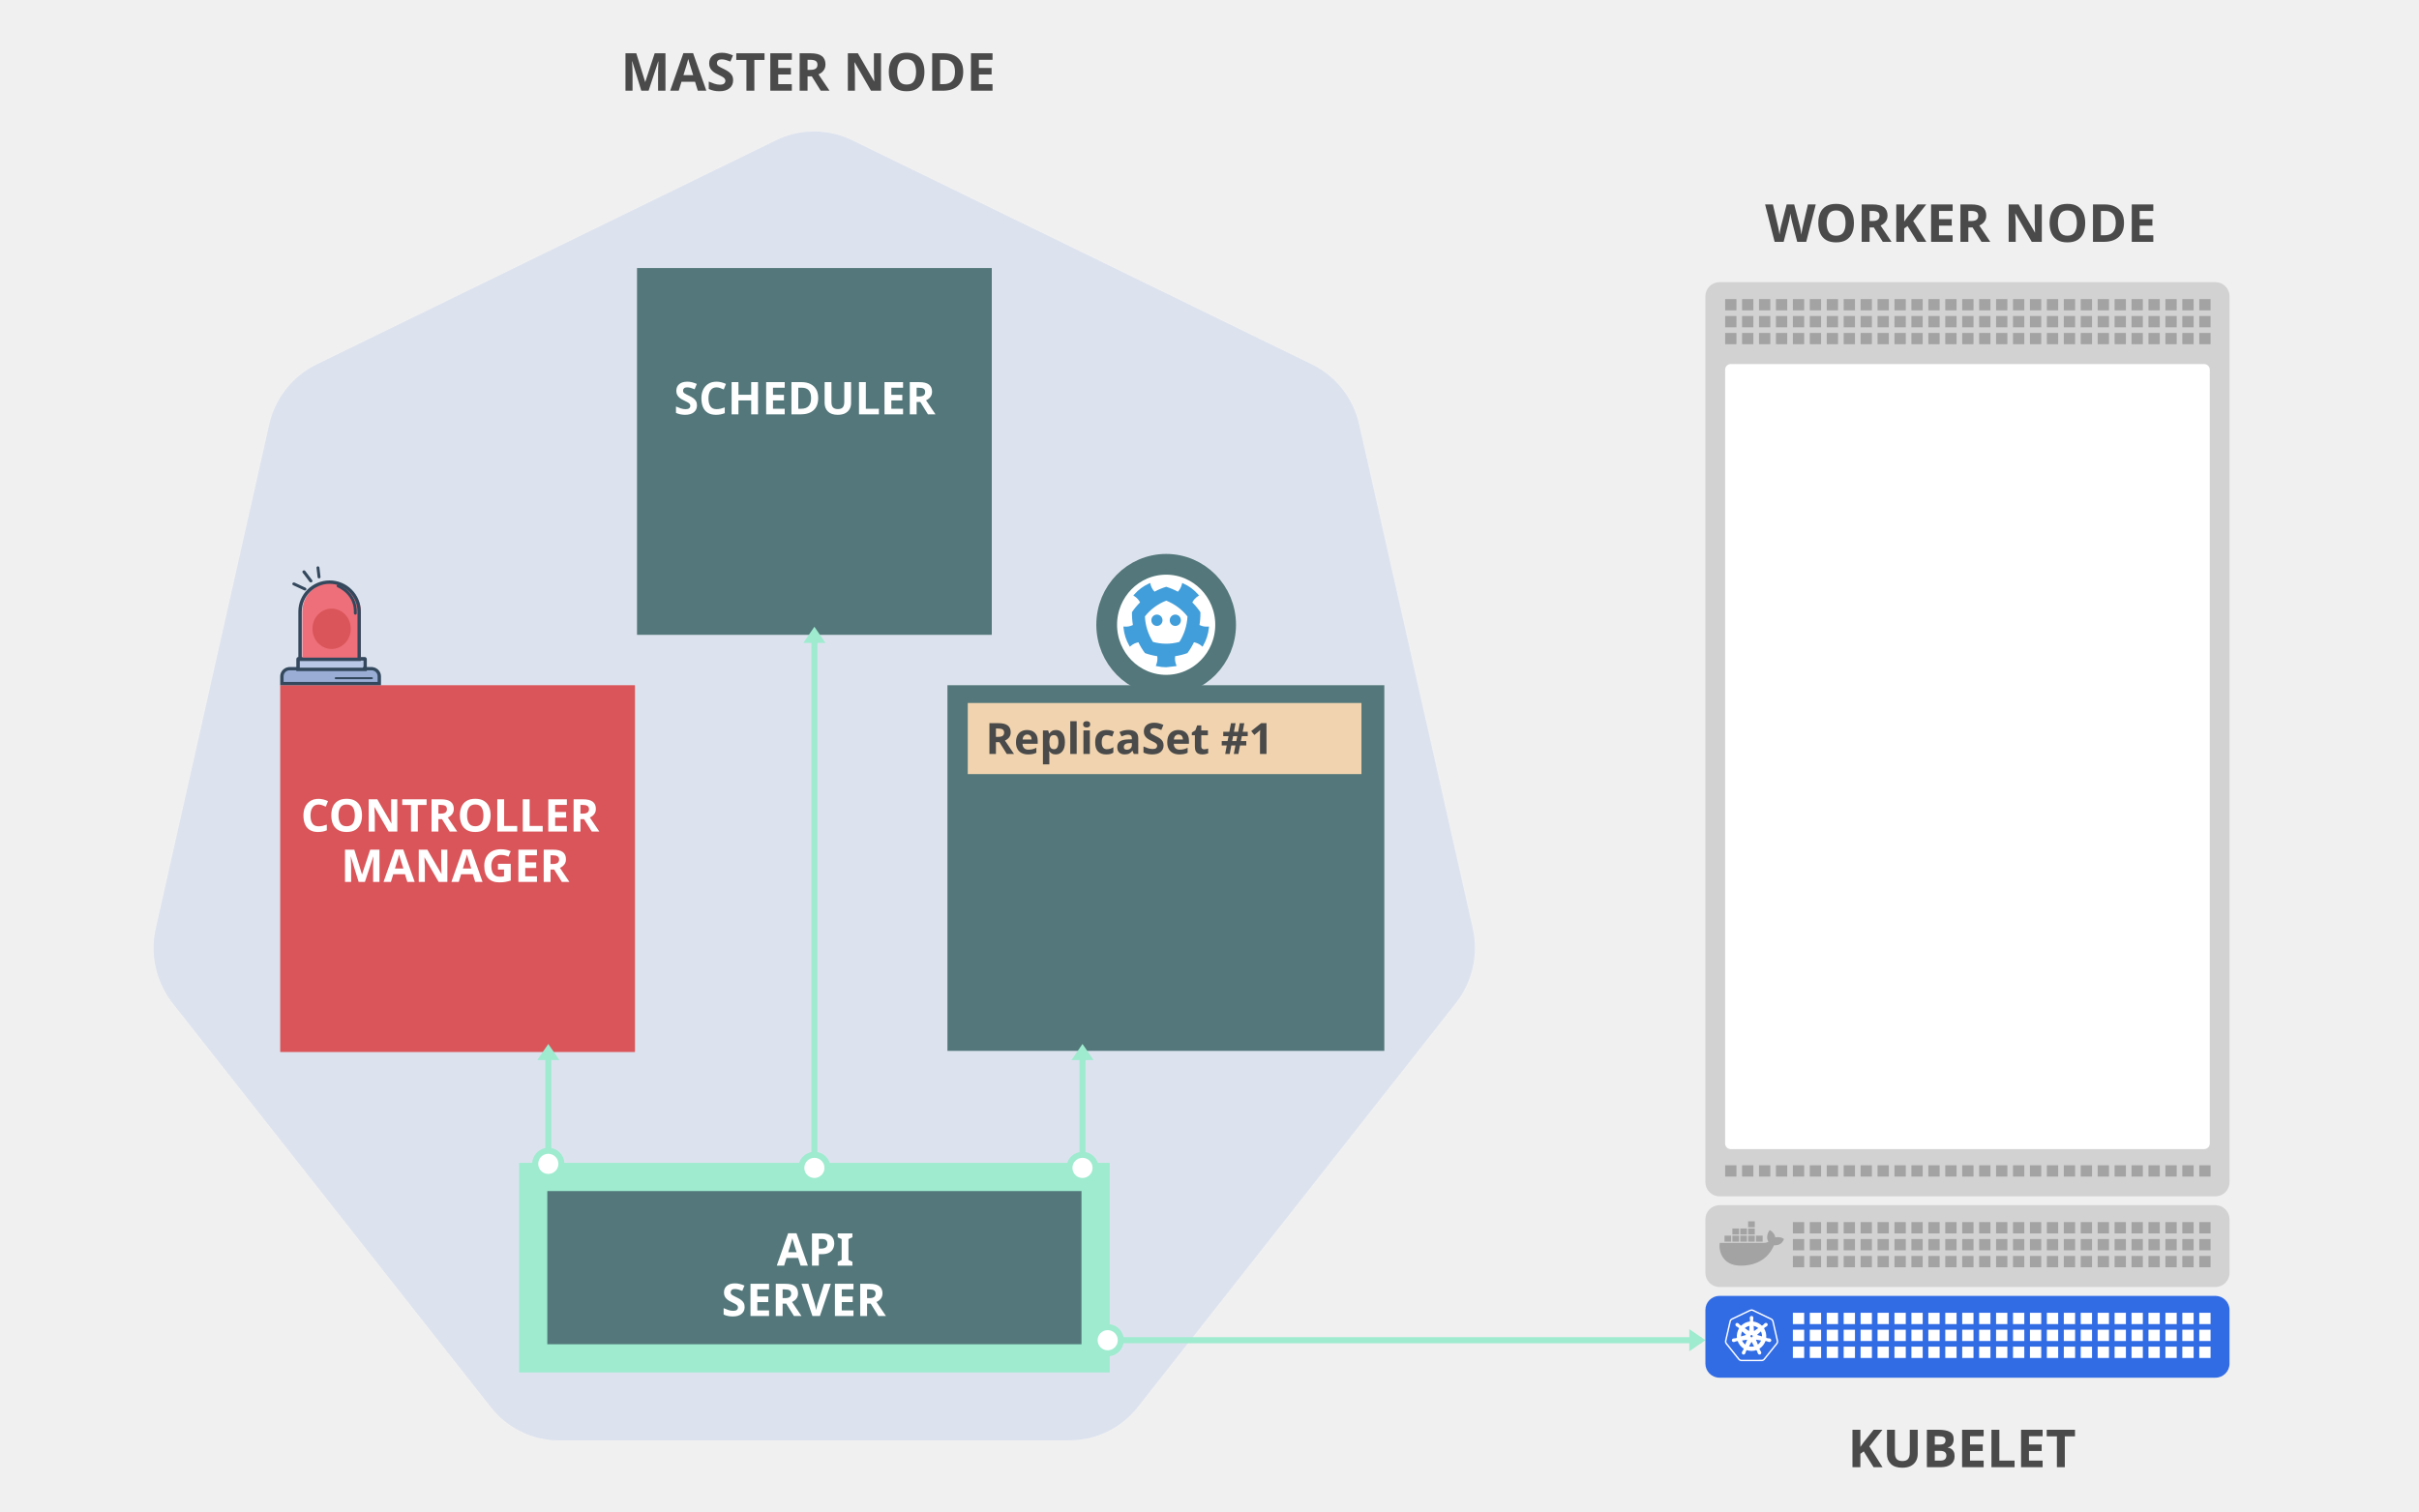
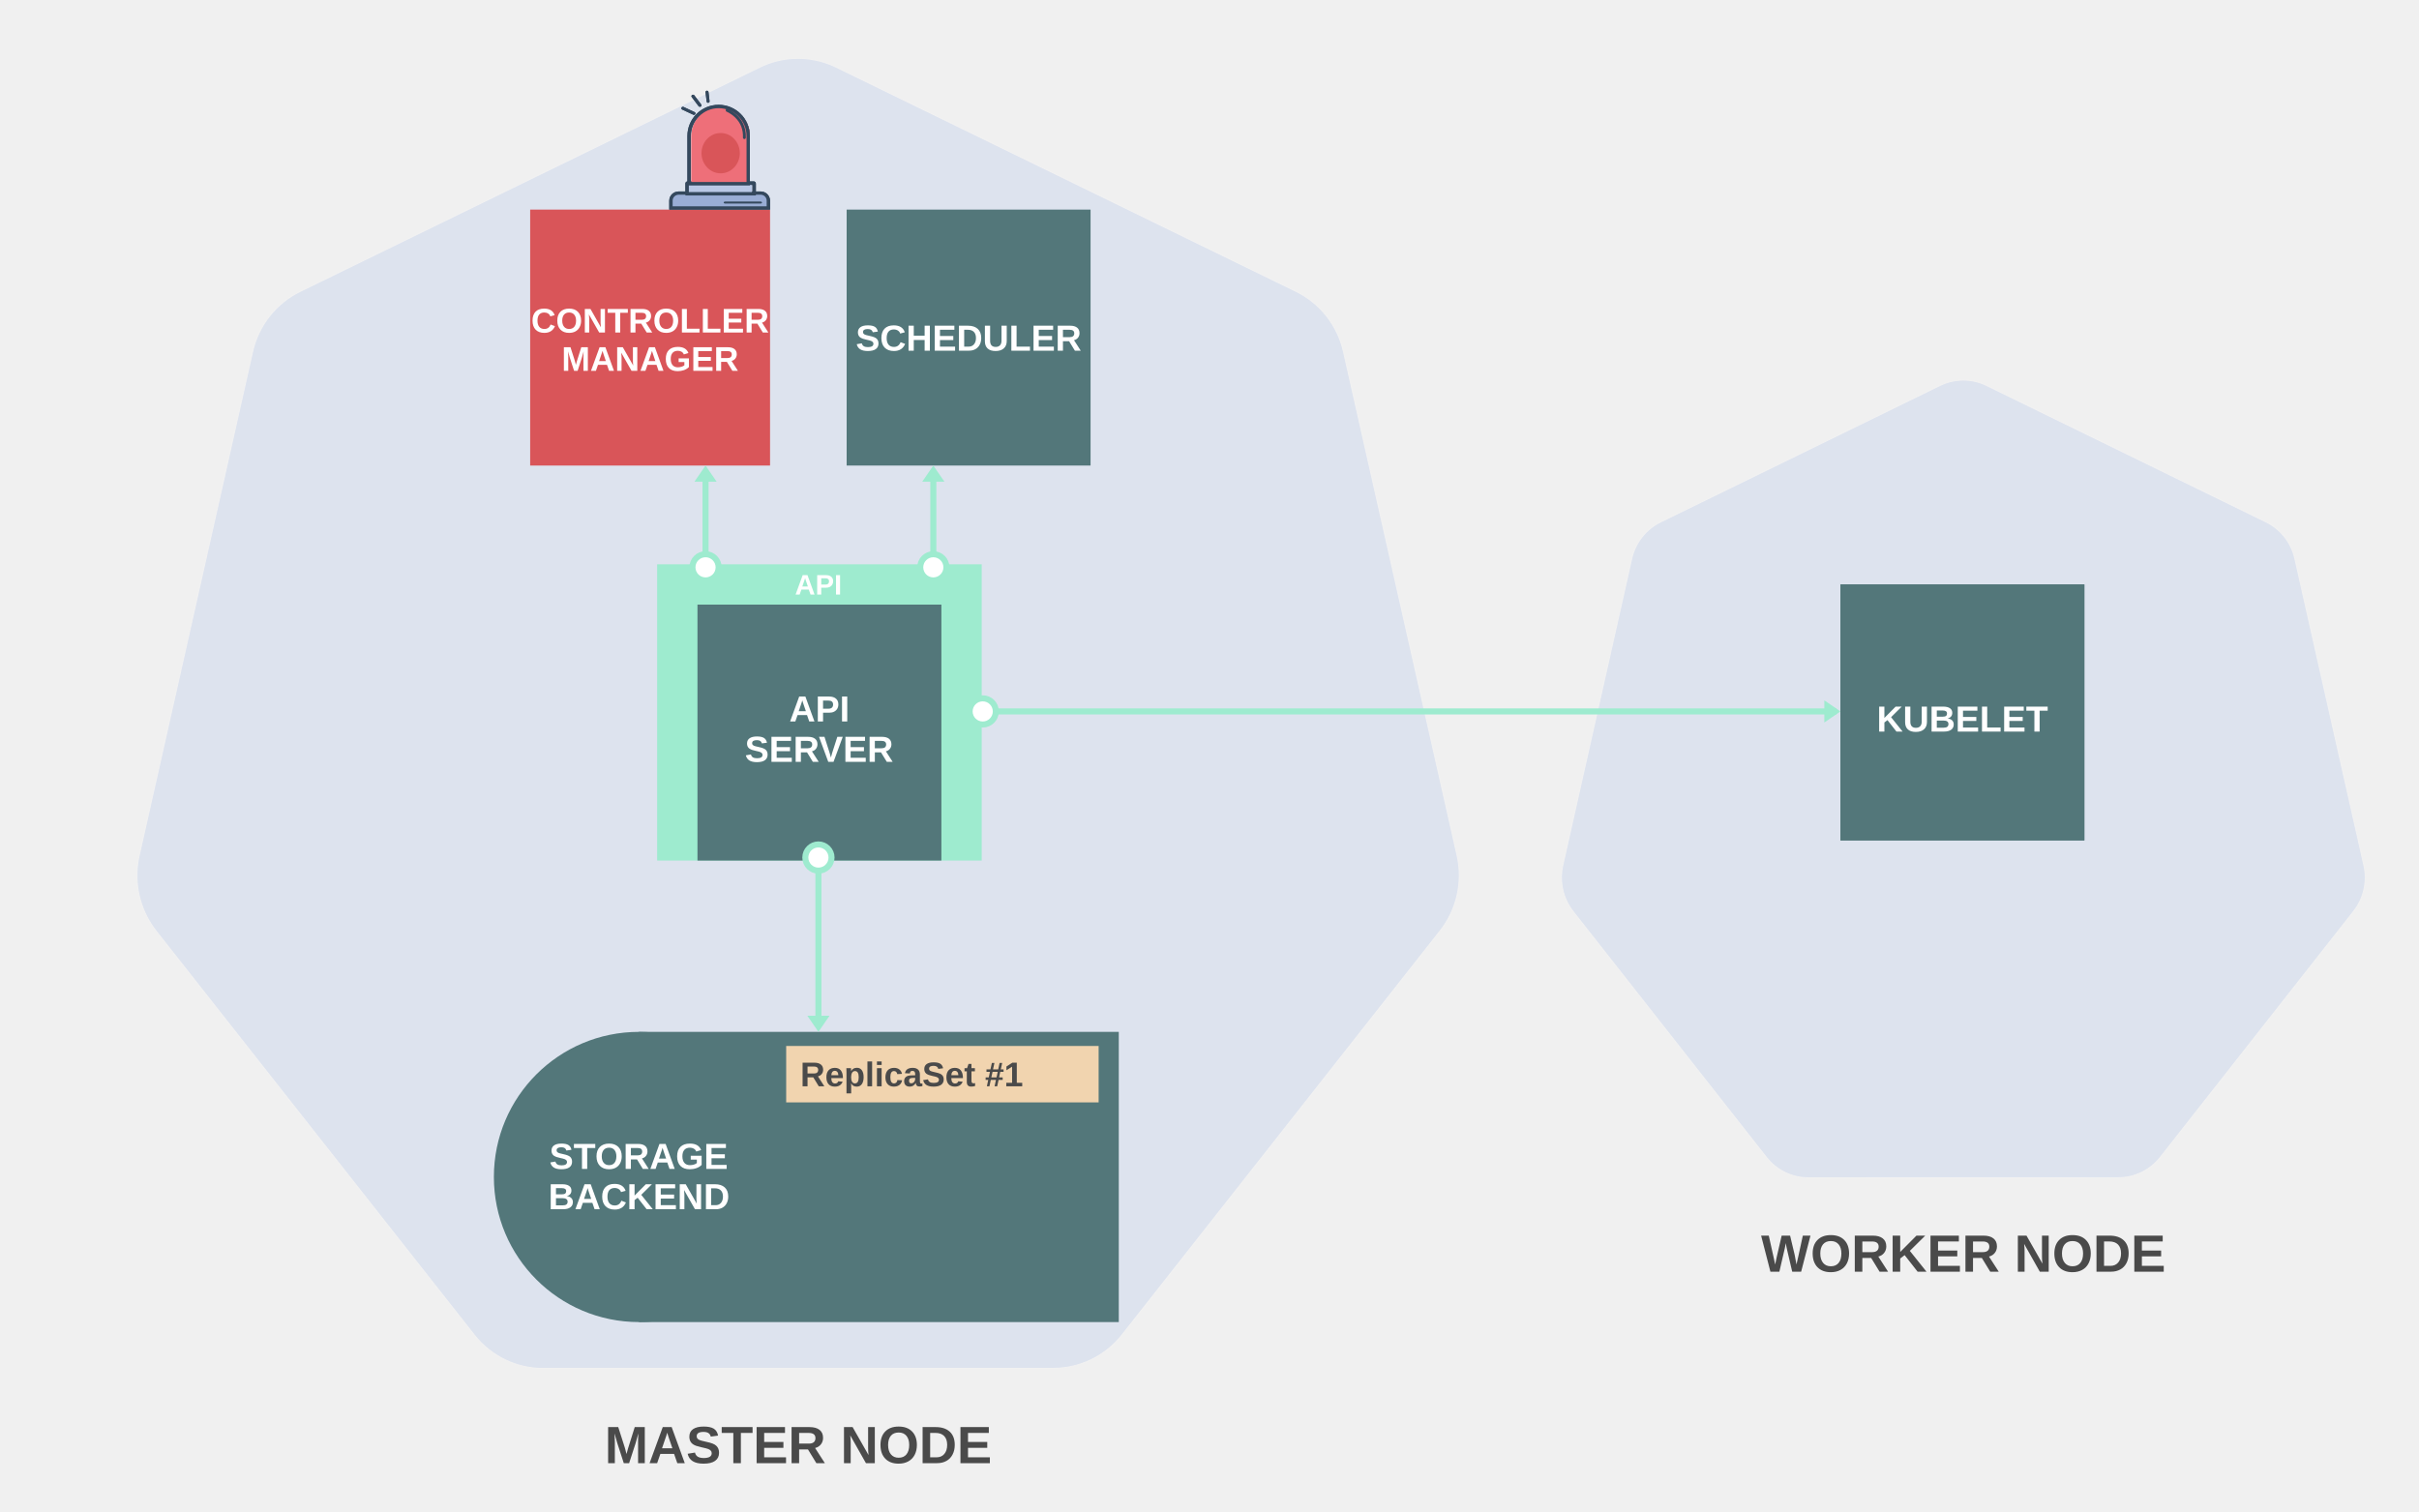
- <svg xmlns="http://www.w3.org/2000/svg" viewBox="0 0 1200 750">
-   <g fill="none" fill-rule="evenodd">
-     <path d="M401.654 65.01a43.165 43.165 0 0 0-16.713 4.32L156.887 180.618c-11.957 5.832-20.641 16.861-23.596 29.967L77.03 460.565c-2.625 11.637-.49 23.854 5.92 33.87a44.171 44.171 0 0 0 2.48 3.514l157.85 200.444c8.277 10.507 20.826 16.624 34.096 16.622l253.137-.06c13.265.01 25.814-6.096 34.096-16.592L722.4 497.89c8.281-10.512 11.384-24.273 8.429-37.384l-56.35-249.981c-2.954-13.105-11.639-24.135-23.596-29.967L422.8 69.33a43.134 43.134 0 0 0-21.146-4.32z" opacity=".1" fill="#326CE5" fill-rule="nonzero" stroke="#FFF" stroke-width=".5" />
-     <path fill="#D95559" d="M139 340h176v182H139z" />
-     <text font-family="sans-serif" font-size="22.4" font-weight="bold" fill="#FFF" transform="translate(139 340)">
-       <tspan x="10.229" y="72.606">CONTROLLER </tspan>
-       <tspan x="30.135" y="97.606">MANAGER</tspan>
+ <svg xmlns="http://www.w3.org/2000/svg" width="1200px" height="750px" viewBox="0 0 1200 750" version="1.1">
+   <g id="schedule-pods-2" stroke="none" stroke-width="1" fill="none" fill-rule="evenodd">
+     <g id="Kubernetes-background" opacity="0.1" transform="translate(67, 28)" fill="#326CE5" fill-rule="nonzero" stroke="#FFFFFF" stroke-width="0.5">
+       <path d="M326.654,1.011 C320.855,1.309 315.173,2.777 309.941,5.33 L81.887,116.618 C69.93,122.45 61.246,133.479 58.291,146.585 L2.029,396.566 C-0.596,408.202 1.54,420.419 7.95,430.434 C8.719,431.646 9.546,432.819 10.429,433.949 L168.279,634.393 C176.556,644.9 189.105,651.017 202.375,651.015 L455.512,650.955 C468.777,650.965 481.326,644.859 489.608,634.363 L647.4,433.89 C655.681,423.378 658.784,409.617 655.829,396.506 L599.479,146.525 C596.525,133.42 587.84,122.39 575.883,116.558 L347.8,5.33 C341.22,2.119 333.948,0.634 326.654,1.011 Z" id="path3055" />
+     </g>
+     <rect id="Rectangle" fill="#9EEBCF" x="326" y="280" width="161" height="147" />
+     <g id="Group-3" transform="translate(346, 300)">
+       <polygon id="Rectangle" fill="#53777A" points="0 0 121 0 121 127 0 127" />
+       <text id="API-SERVER" font-family="Arial-BoldMT, Arial" font-size="18" font-weight="bold" fill="#FFFFFF">
+         <tspan x="45.497" y="58">API</tspan>
+         <tspan x="23.489" y="78">SERVER</tspan>
+       </text>
+     </g>
+     <g id="Kubernetes-background" opacity="0.1" transform="translate(774, 188)" fill="#326CE5" fill-rule="nonzero" stroke="#FFFFFF" stroke-width="0.5">
+       <path d="M198.574,0.615 C195.049,0.797 191.594,1.691 188.414,3.245 L49.78,71.008 C42.511,74.559 37.231,81.275 35.436,89.255 L1.233,241.467 C-0.362,248.552 0.936,255.991 4.833,262.09 C5.3,262.828 5.803,263.542 6.34,264.23 L102.297,386.279 C107.329,392.677 114.957,396.402 123.024,396.4 L276.907,396.364 C284.971,396.37 292.599,392.652 297.634,386.261 L393.556,264.194 C398.59,257.793 400.476,249.414 398.68,241.431 L364.425,89.218 C362.629,81.239 357.35,74.523 350.081,70.972 L211.428,3.245 C207.428,1.29 203.008,0.386 198.574,0.615 Z" id="path3055" />
+     </g>
+     <rect id="Rectangle-4" fill="#53777A" x="317" y="512" width="238" height="144" />
+     <g id="Group-6" transform="translate(390, 519)">
+       <rect id="Rectangle-3" fill="#F1D4AF" x="0" y="-2.27373675e-13" width="155" height="28" />
+       <text id="ReplicaSet-#1" font-family="Arial-BoldMT, Arial" font-size="17" font-weight="bold" fill="#4A4A4A">
+         <tspan x="7" y="20">ReplicaSet #1</tspan>
+       </text>
+     </g>
+     <g id="right-arrow" transform="translate(699, 353) scale(1, -1) translate(-699, -353) translate(487, 340)" fill-rule="nonzero">
+       <polygon id="Line" fill="#9EEBCF" points="0 11.5 415.295 11.5 424 11.5 424 14.5 0 14.5" />
+       <circle id="Base" stroke="#9EEBCF" stroke-width="3" fill="#FFFFFF" cx="0.5" cy="13" r="6.5" />
+       <polygon id="Tip" fill="#9EEBCF" points="426 13 418 18.5 418 7.5" />
+     </g>
+     <g id="Group-3" transform="translate(420, 104)" fill="#53777A">
+       <polygon id="Rectangle" points="0 2.27373675e-13 121 2.27373675e-13 121 127 0 127" />
+     </g>
+     <polygon id="Rectangle" fill="#53777A" points="913 290 1034 290 1034 417 913 417" />
+     <polygon id="Rectangle" fill="#53777A" points="913 290 1034 290 1034 417 913 417" />
+     <text id="KUBELET" font-family="Arial-BoldMT, Arial" font-size="18" font-weight="bold" fill="#FFFFFF">
+       <tspan x="931" y="363">KUBELET</tspan>
    </text>
-     <path fill="#53777A" d="M316 133h176v182H316z" />
-     <text font-family="sans-serif" font-size="22.4" font-weight="bold" fill="#FFF" transform="translate(316 133)">
-       <tspan x="18.306" y="72.606">SCHEDULER</tspan>
+     <text id="MASTER-NODE" fill="#4A4A4A" font-family="Arial-BoldMT, Arial" font-size="26" font-weight="bold">
+       <tspan x="299.941" y="726">MASTER NODE</tspan>
    </text>
-     <g transform="translate(139 281)" fill-rule="nonzero">
-       <path d="M49 58H1v-3.92C1 51.817 2.692 50 4.8 50h40.37c2.108 0 3.8 1.817 3.8 4.08V58H49z" fill="#99ADD5" />
-       <path d="M50 59H0v-4.427C0 52.053 2.093 50 4.665 50h40.67C47.907 50 50 52.052 50 54.573V59zM1.645 57.358h46.68v-2.814c0-1.612-1.345-2.932-2.99-2.932H4.665c-1.645 0-2.99 1.32-2.99 2.932v2.814h-.03z" fill="#34485D" />
-       <path fill="#B9C8E6" d="M9 46h32v5H9z" />
-       <path d="M43 52H8v-5.916C8 45.464 8.492 45 9.076 45h32.817c.615 0 1.076.496 1.076 1.084V52H43zM9.722 50.296h31.556v-3.53H9.722v3.53z" fill="#34485D" />
-       <path d="M25.485 8C17.485 8 11 14.492 11 22.503V46h29V22.503C39.97 14.493 33.486 8 25.485 8z" fill="#EE6F79" />
-       <path d="M40 47H9V22.465C9 13.937 15.952 7 24.5 7S40 13.937 40 22.465V47zm-29.315-1.682h27.66V22.465c0-7.597-6.2-13.783-13.815-13.783-7.614 0-13.814 6.186-13.814 13.783v22.853h-.03z" fill="#34485D" />
-       <ellipse fill="#D95559" cx="25.5" cy="31" rx="9.5" ry="10" />
-       <path d="M37.269 24h-.03c-.385-.03-.711-.365-.682-.76.178-3.92-1.126-7.293-3.884-9.967-2.075-2.005-4.21-2.856-4.21-2.856-.355-.152-.563-.577-.415-.942.149-.365.564-.577.92-.425.088.03 2.43.942 4.684 3.16 2.105 2.036 4.595 5.652 4.328 11.091-.03.395-.326.699-.711.699zM19.27 6c-.36 0-.691-.26-.721-.606L18.008.781c-.06-.375.24-.721.631-.779.391-.029.752.23.812.606l.541 4.613c.06.375-.24.721-.631.779h-.09zm-7.04 6a.794.794 0 0 1-.36-.09L6.444 9.373c-.393-.18-.556-.633-.36-.965a.814.814 0 0 1 1.046-.332l5.428 2.535c.393.18.556.634.36.965-.098.272-.392.423-.687.423zm2.98-4a.862.862 0 0 1-.646-.302l-3.418-4.534c-.258-.332-.161-.786.193-1.027a.816.816 0 0 1 1.097.18l3.418 4.535c.258.332.161.785-.193 1.027-.13.06-.29.121-.452.121zm30.05 48H27.738c-.4 0-.738-.23-.738-.5s.338-.5.738-.5H45.26c.4 0 .738.23.738.5.03.27-.307.5-.738.5z" fill="#34485D" />
+     <text id="WORKER-NODE" fill="#4A4A4A" font-family="Arial-BoldMT, Arial" font-size="26" font-weight="bold">
+       <tspan x="873.612" y="631">WORKER NODE</tspan>
+     </text>
+     <polygon id="Rectangle" fill="#D95559" points="263 104 382 104 382 231 263 231" />
+     <text id="CONTROLLER-MANAGER" font-family="Arial-BoldMT, Arial" font-size="17" font-weight="bold" fill="#FFFFFF">
+       <tspan x="263.477" y="165">CONTROLLER </tspan>
+       <tspan x="278.585" y="184">MANAGER</tspan>
+     </text>
+     <g id="down-arrow" transform="translate(402, 427)" fill-rule="nonzero">
+       <polygon id="Line" fill="#9EEBCF" points="5.5 -1 5.5 81 2.5 81 2.5 -1" />
+       <circle id="Base" stroke="#9EEBCF" stroke-width="3" fill="#FFFFFF" cx="4" cy="-1.5" r="6.5" />
+       <polygon id="Tip" fill="#9EEBCF" points="4 85 -1.5 77 9.5 77" />
    </g>
-     <path d="M264.5 584h279v90h-279v-90z" stroke="#9EEBCF" stroke-width="14" fill="#53777A" />
-     <text font-family="sans-serif" font-size="22.4" font-weight="bold" fill="#FFF" transform="translate(271 591)">
-       <tspan x="114.33" y="37">API</tspan>
-       <tspan x="86.942" y="62">SERVER</tspan>
+     <g id="down-arrow" transform="translate(350, 257.5) scale(1, -1) translate(-350, -257.5) translate(346, 235)" fill-rule="nonzero">
+       <polygon id="Line" fill="#9EEBCF" points="5.5 -1 5.5 45 2.5 45 2.5 -1" />
+       <circle id="Base" stroke="#9EEBCF" stroke-width="3" fill="#FFFFFF" cx="4" cy="-1.5" r="6.5" />
+       <polygon id="Tip" fill="#9EEBCF" points="4 49 -1.5 41 9.5 41" />
+     </g>
+     <g id="down-arrow" transform="translate(463, 257.5) scale(1, -1) translate(-463, -257.5) translate(459, 235)" fill-rule="nonzero">
+       <polygon id="Line" fill="#9EEBCF" points="5.5 -1 5.5 45 2.5 45 2.5 -1" />
+       <circle id="Base" stroke="#9EEBCF" stroke-width="3" fill="#FFFFFF" cx="4" cy="-1.5" r="6.5" />
+       <polygon id="Tip" fill="#9EEBCF" points="4 49 -1.5 41 9.5 41" />
+     </g>
+     <g id="Group" transform="translate(332, 45)" fill-rule="nonzero">
+       <path d="M49,58 L1,58 L1,54.08 C1,51.817 2.692,50 4.8,50 L45.171,50 C47.278,50 48.97,51.817 48.97,54.08 L48.97,58 L49,58 Z" id="Shape" fill="#99ADD5" />
+       <path d="M50,59 L0,59 L0,54.573 C0,52.052 2.093,50 4.665,50 L45.335,50 C47.907,50 50,52.052 50,54.573 L50,59 Z M1.645,57.358 L48.325,57.358 L48.325,54.544 C48.325,52.932 46.98,51.612 45.335,51.612 L4.665,51.612 C3.02,51.612 1.675,52.932 1.675,54.544 L1.675,57.358 L1.645,57.358 Z" id="Shape" fill="#34485D" />
+       <polygon id="Rectangle-path" fill="#B9C8E6" points="9 46 41 46 41 51 9 51" />
+       <path d="M43,52 L8,52 L8,46.084 C8,45.465 8.492,45 9.076,45 L41.893,45 C42.508,45 42.969,45.496 42.969,46.084 L42.969,52 L43,52 Z M9.722,50.296 L41.278,50.296 L41.278,46.765 L9.722,46.765 L9.722,50.296 Z" id="Shape" fill="#34485D" />
+       <path d="M25.485,8 L25.485,8 C17.484,8 11,14.492 11,22.503 L11,46 L40,46 L40,22.503 C39.97,14.492 33.486,8 25.485,8 Z" id="Shape" fill="#EE6F79" />
+       <path d="M40,47 L9,47 L9,22.465 C9,13.937 15.952,7 24.5,7 C33.048,7 40,13.937 40,22.465 L40,47 Z M10.685,45.318 L38.345,45.318 L38.345,22.465 C38.345,14.868 32.145,8.682 24.53,8.682 C16.916,8.682 10.716,14.868 10.716,22.465 L10.716,45.318 L10.685,45.318 Z" id="Shape" fill="#34485D" />
+       <ellipse id="Oval" fill="#D95559" cx="25.5" cy="31" rx="9.5" ry="10" />
+       <path d="M37.269,24 C37.269,24 37.239,24 37.239,24 C36.854,23.97 36.528,23.635 36.557,23.24 C36.735,19.32 35.431,15.947 32.673,13.273 C30.598,11.268 28.463,10.417 28.463,10.417 C28.108,10.265 27.9,9.84 28.048,9.475 C28.197,9.11 28.612,8.898 28.967,9.05 C29.056,9.08 31.399,9.992 33.652,12.21 C35.757,14.246 38.247,17.862 37.98,23.301 C37.951,23.696 37.654,24 37.269,24 Z" id="Shape" fill="#34485D" />
+       <path d="M19.271,6 C18.91,6 18.579,5.74 18.549,5.394 L18.008,0.781 C17.948,0.406 18.248,0.06 18.639,0.002 C19.03,-0.027 19.391,0.233 19.451,0.608 L19.992,5.221 C20.052,5.596 19.752,5.942 19.361,6 C19.331,6 19.301,6 19.271,6 Z" id="Shape" fill="#34485D" />
+       <path d="M12.23,12 C12.099,12 12.001,11.97 11.871,11.909 L6.443,9.374 C6.05,9.193 5.887,8.741 6.083,8.409 C6.279,8.047 6.77,7.896 7.129,8.077 L12.557,10.612 C12.95,10.793 13.113,11.246 12.917,11.577 C12.819,11.849 12.525,12 12.23,12 Z" id="Shape" fill="#34485D" />
+       <path d="M15.209,8 C14.951,8 14.725,7.879 14.564,7.698 L11.146,3.164 C10.888,2.832 10.985,2.378 11.339,2.137 C11.694,1.895 12.178,1.985 12.436,2.318 L15.854,6.852 C16.112,7.184 16.015,7.637 15.661,7.879 C15.532,7.94 15.37,8 15.209,8 Z" id="Shape" fill="#34485D" />
+       <path d="M45.26,56 L27.738,56 C27.338,56 27,55.771 27,55.5 C27,55.229 27.338,55 27.738,55 L45.26,55 C45.66,55 45.998,55.229 45.998,55.5 C46.029,55.771 45.691,56 45.26,56 Z" id="Shape" fill="#34485D" />
+     </g>
+     <g id="Group" transform="translate(332, 45)" fill-rule="nonzero">
+       <path d="M49,58 L1,58 L1,54.08 C1,51.817 2.692,50 4.8,50 L45.171,50 C47.278,50 48.97,51.817 48.97,54.08 L48.97,58 L49,58 Z" id="Shape" fill="#99ADD5" />
+       <path d="M50,59 L0,59 L0,54.573 C0,52.052 2.093,50 4.665,50 L45.335,50 C47.907,50 50,52.052 50,54.573 L50,59 Z M1.645,57.358 L48.325,57.358 L48.325,54.544 C48.325,52.932 46.98,51.612 45.335,51.612 L4.665,51.612 C3.02,51.612 1.675,52.932 1.675,54.544 L1.675,57.358 L1.645,57.358 Z" id="Shape" fill="#34485D" />
+       <polygon id="Rectangle-path" fill="#B9C8E6" points="9 46 41 46 41 51 9 51" />
+       <path d="M43,52 L8,52 L8,46.084 C8,45.465 8.492,45 9.076,45 L41.893,45 C42.508,45 42.969,45.496 42.969,46.084 L42.969,52 L43,52 Z M9.722,50.296 L41.278,50.296 L41.278,46.765 L9.722,46.765 L9.722,50.296 Z" id="Shape" fill="#34485D" />
+       <path d="M25.485,8 L25.485,8 C17.484,8 11,14.492 11,22.503 L11,46 L40,46 L40,22.503 C39.97,14.492 33.486,8 25.485,8 Z" id="Shape" fill="#EE6F79" />
+       <path d="M40,47 L9,47 L9,22.465 C9,13.937 15.952,7 24.5,7 C33.048,7 40,13.937 40,22.465 L40,47 Z M10.685,45.318 L38.345,45.318 L38.345,22.465 C38.345,14.868 32.145,8.682 24.53,8.682 C16.916,8.682 10.716,14.868 10.716,22.465 L10.716,45.318 L10.685,45.318 Z" id="Shape" fill="#34485D" />
+       <ellipse id="Oval" fill="#D95559" cx="25.5" cy="31" rx="9.5" ry="10" />
+       <path d="M37.269,24 C37.269,24 37.239,24 37.239,24 C36.854,23.97 36.528,23.635 36.557,23.24 C36.735,19.32 35.431,15.947 32.673,13.273 C30.598,11.268 28.463,10.417 28.463,10.417 C28.108,10.265 27.9,9.84 28.048,9.475 C28.197,9.11 28.612,8.898 28.967,9.05 C29.056,9.08 31.399,9.992 33.652,12.21 C35.757,14.246 38.247,17.862 37.98,23.301 C37.951,23.696 37.654,24 37.269,24 Z" id="Shape" fill="#34485D" />
+       <path d="M19.271,6 C18.91,6 18.579,5.74 18.549,5.394 L18.008,0.781 C17.948,0.406 18.248,0.06 18.639,0.002 C19.03,-0.027 19.391,0.233 19.451,0.608 L19.992,5.221 C20.052,5.596 19.752,5.942 19.361,6 C19.331,6 19.301,6 19.271,6 Z" id="Shape" fill="#34485D" />
+       <path d="M12.23,12 C12.099,12 12.001,11.97 11.871,11.909 L6.443,9.374 C6.05,9.193 5.887,8.741 6.083,8.409 C6.279,8.047 6.77,7.896 7.129,8.077 L12.557,10.612 C12.95,10.793 13.113,11.246 12.917,11.577 C12.819,11.849 12.525,12 12.23,12 Z" id="Shape" fill="#34485D" />
+       <path d="M15.209,8 C14.951,8 14.725,7.879 14.564,7.698 L11.146,3.164 C10.888,2.832 10.985,2.378 11.339,2.137 C11.694,1.895 12.178,1.985 12.436,2.318 L15.854,6.852 C16.112,7.184 16.015,7.637 15.661,7.879 C15.532,7.94 15.37,8 15.209,8 Z" id="Shape" fill="#34485D" />
+       <path d="M45.26,56 L27.738,56 C27.338,56 27,55.771 27,55.5 C27,55.229 27.338,55 27.738,55 L45.26,55 C45.66,55 45.998,55.229 45.998,55.5 C46.029,55.771 45.691,56 45.26,56 Z" id="Shape" fill="#34485D" />
+     </g>
+     <text id="SCHEDULER" font-family="Arial-BoldMT, Arial" font-size="18" font-weight="bold" fill="#FFFFFF">
+       <tspan x="424.496" y="174">SCHEDULER</tspan>
    </text>
-     <path fill="#53777A" d="M470 340h216.72v181.44H470z" />
-     <path fill="#F1D4AF" d="M480.08 348.82h195.3v35.28h-195.3z" />
-     <text font-family="sans-serif" font-size="21.42" font-weight="bold" fill="#4A4A4A" transform="translate(480.08 348.82)">
-       <tspan x="8.82" y="25.3">ReplicaSet #1</tspan>
-     </text>
-     <g transform="translate(549 280)">
-       <ellipse stroke="#53777A" stroke-width="10.29" fill="#FFF" cx="29.5" cy="30" rx="29.5" ry="30" />
-       <g fill="#419EDA" fill-rule="nonzero">
-         <path d="M27.692 27.767c0 1.56-1.24 2.822-2.77 2.822s-2.768-1.262-2.768-2.822c0-1.554 1.238-2.822 2.768-2.822 1.53 0 2.77 1.268 2.77 2.822zm3.578.001c0 1.56 1.241 2.822 2.77 2.822 1.53 0 2.769-1.262 2.769-2.823 0-1.554-1.24-2.822-2.768-2.822-1.53 0-2.77 1.268-2.77 2.822z" />
-         <path d="M50.154 30.916a7.85 7.85 0 0 1-4.127-.81 33.76 33.76 0 0 0 .472-6.337 32.762 32.762 0 0 0-4.023-4.86 8.092 8.092 0 0 1 2.836-3.096l.52-.327-.405-.466c-2.087-2.395-4.577-4.246-7.401-5.502l-.563-.25-.143.607a8.167 8.167 0 0 1-2.007 3.712 31.817 31.817 0 0 0-5.798-2.435 31.845 31.845 0 0 0-5.79 2.43 8.165 8.165 0 0 1-2-3.704l-.144-.607-.56.249c-2.789 1.238-5.348 3.14-7.4 5.499l-.407.466.52.328a8.076 8.076 0 0 1 2.828 3.08 32.902 32.902 0 0 0-4.016 4.84 33.88 33.88 0 0 0 .46 6.38 7.835 7.835 0 0 1-4.106.803l-.61-.047.057.62a21.75 21.75 0 0 0 2.846 8.879l.31.537.466-.403a7.904 7.904 0 0 1 3.771-1.8 33.056 33.056 0 0 0 3.228 5.357c1.962.7 4.006 1.222 6.117 1.532a8.246 8.246 0 0 1-.51 4.255l-.232.577.597.134c1.53.342 3.073.517 4.584.517l4.581-.517.598-.134-.232-.578a8.269 8.269 0 0 1-.509-4.257 32.11 32.11 0 0 0 6.094-1.529 33.098 33.098 0 0 0 3.232-5.363 7.939 7.939 0 0 1 3.79 1.802l.465.403.31-.536a21.669 21.669 0 0 0 2.843-8.877l.057-.62-.6.048zm-14.082 7.589c-2.168.6-4.37.904-6.557.904-2.195 0-4.393-.303-6.563-.904a26.128 26.128 0 0 1-2.808-6.03 26.04 26.04 0 0 1-1.184-6.615 25.208 25.208 0 0 1 4.755-4.613 25.172 25.172 0 0 1 5.8-3.214 25.274 25.274 0 0 1 5.788 3.207 25.356 25.356 0 0 1 4.775 4.643 26.095 26.095 0 0 1-4.006 12.622z" />
-       </g>
+     <g id="Group" transform="translate(245, 512)">
+       <circle id="Oval" fill="#53777A" cx="72" cy="72" r="72" />
+       <text id="STORAGE-BACKEND" font-family="Arial-BoldMT, Arial" font-size="18" font-weight="bold" fill="#FFFFFF">
+         <tspan x="27.497" y="68">STORAGE</tspan>
+         <tspan x="27" y="88">BACKEND</tspan>
+       </text>
    </g>
-     <g transform="matrix(1 0 0 -1 549 678)" fill-rule="nonzero">
-       <path fill="#9EEBCF" d="M0 11.5h295v3H0z" />
-       <circle stroke="#9EEBCF" stroke-width="3" fill="#FFF" cx=".5" cy="13" r="6.5" />
-       <path fill="#9EEBCF" d="M297 13l-8 5.5v-11z" />
-     </g>
-     <g transform="translate(846 140)">
-       <path d="M260 7v439.6a7 7 0 0 1-7 7H7a7 7 0 0 1-7-7V7a7 7 0 0 1 7-7h246a7 7 0 0 1 7 7z" fill="#D2D2D2" />
-       <path fill="#A3A3A3" d="M9.8 8.4h5.6V14H9.8zm0 8.4h5.6v5.6H9.8zm0 8.4h5.6v5.6H9.8zm8.4-16.8h5.6V14h-5.6zm0 8.4h5.6v5.6h-5.6zm0 8.4h5.6v5.6h-5.6zm8.4-16.8h5.6V14h-5.6zm0 8.4h5.6v5.6h-5.6zm0 8.4h5.6v5.6h-5.6zM35 8.4h5.6V14H35zm0 8.4h5.6v5.6H35zm0 8.4h5.6v5.6H35zm8.4-16.8H49V14h-5.6zm0 8.4H49v5.6h-5.6zm0 8.4H49v5.6h-5.6zm8.4-16.8h5.6V14h-5.6zm0 8.4h5.6v5.6h-5.6zm0 8.4h5.6v5.6h-5.6zm8.4-16.8h5.6V14h-5.6zm0 8.4h5.6v5.6h-5.6zm0 8.4h5.6v5.6h-5.6zm8.4-16.8h5.6V14h-5.6zm0 8.4h5.6v5.6h-5.6zm0 8.4h5.6v5.6h-5.6zM77 8.4h5.6V14H77zm0 8.4h5.6v5.6H77zm0 8.4h5.6v5.6H77zm8.4-16.8H91V14h-5.6zm0 8.4H91v5.6h-5.6zm0 8.4H91v5.6h-5.6zm8.4-16.8h5.6V14h-5.6zm0 8.4h5.6v5.6h-5.6zm0 8.4h5.6v5.6h-5.6zm8.4-16.8h5.6V14h-5.6zm0 8.4h5.6v5.6h-5.6zm0 8.4h5.6v5.6h-5.6zm8.4-16.8h5.6V14h-5.6zm0 8.4h5.6v5.6h-5.6zm0 8.4h5.6v5.6h-5.6zM119 8.4h5.6V14H119zm0 8.4h5.6v5.6H119zm0 8.4h5.6v5.6H119zm8.4-16.8h5.6V14h-5.6zm0 8.4h5.6v5.6h-5.6zm0 8.4h5.6v5.6h-5.6zm8.4-16.8h5.6V14h-5.6zm0 8.4h5.6v5.6h-5.6zm0 8.4h5.6v5.6h-5.6zm8.4-16.8h5.6V14h-5.6zm0 8.4h5.6v5.6h-5.6zm0 8.4h5.6v5.6h-5.6zm8.4-16.8h5.6V14h-5.6zm0 8.4h5.6v5.6h-5.6zm0 8.4h5.6v5.6h-5.6zM161 8.4h5.6V14H161zm0 8.4h5.6v5.6H161zm0 8.4h5.6v5.6H161zm8.4-16.8h5.6V14h-5.6zm0 8.4h5.6v5.6h-5.6zm0 8.4h5.6v5.6h-5.6zm8.4-16.8h5.6V14h-5.6zm0 8.4h5.6v5.6h-5.6zm0 8.4h5.6v5.6h-5.6zm8.4-16.8h5.6V14h-5.6zm0 8.4h5.6v5.6h-5.6zm0 8.4h5.6v5.6h-5.6zm8.4-16.8h5.6V14h-5.6zm0 8.4h5.6v5.6h-5.6zm0 8.4h5.6v5.6h-5.6zM203 8.4h5.6V14H203zm0 8.4h5.6v5.6H203zm0 8.4h5.6v5.6H203zm8.4-16.8h5.6V14h-5.6zm0 8.4h5.6v5.6h-5.6zm0 8.4h5.6v5.6h-5.6zm8.4-16.8h5.6V14h-5.6zm0 8.4h5.6v5.6h-5.6zm0 8.4h5.6v5.6h-5.6zm8.4-16.8h5.6V14h-5.6zm0 8.4h5.6v5.6h-5.6zm0 8.4h5.6v5.6h-5.6zm8.4-16.8h5.6V14h-5.6zm0 8.4h5.6v5.6h-5.6zm0 8.4h5.6v5.6h-5.6zM245 8.4h5.6V14H245zm0 8.4h5.6v5.6H245zm0 8.4h5.6v5.6H245zM9.8 438.2h5.6v5.6H9.8zm8.4 0h5.6v5.6h-5.6zm8.4 0h5.6v5.6h-5.6zm8.4 0h5.6v5.6H35zm8.4 0H49v5.6h-5.6zm8.4 0h5.6v5.6h-5.6zm8.4 0h5.6v5.6h-5.6zm8.4 0h5.6v5.6h-5.6zm8.4 0h5.6v5.6H77zm8.4 0H91v5.6h-5.6zm8.4 0h5.6v5.6h-5.6zm8.4 0h5.6v5.6h-5.6zm8.4 0h5.6v5.6h-5.6zm8.4 0h5.6v5.6H119zm8.4 0h5.6v5.6h-5.6zm8.4 0h5.6v5.6h-5.6zm8.4 0h5.6v5.6h-5.6zm8.4 0h5.6v5.6h-5.6zm8.4 0h5.6v5.6H161zm8.4 0h5.6v5.6h-5.6zm8.4 0h5.6v5.6h-5.6zm8.4 0h5.6v5.6h-5.6zm8.4 0h5.6v5.6h-5.6zm8.4 0h5.6v5.6H203zm8.4 0h5.6v5.6h-5.6zm8.4 0h5.6v5.6h-5.6zm8.4 0h5.6v5.6h-5.6zm8.4 0h5.6v5.6h-5.6zm8.4 0h5.6v5.6H245z" />
-       <rect fill="#FFF" x="9.785" y="40.636" width="240.43" height="389.543" rx="2.8" />
-     </g>
-     <path d="M1106 605v26.6a7 7 0 0 1-7 7H853a7 7 0 0 1-7-7V605a7 7 0 0 1 7-7h246a7 7 0 0 1 7 7z" fill="#D2D2D2" />
-     <path fill="#A3A3A3" d="M889.4 606.4h5.6v5.6h-5.6zm0 8.4h5.6v5.6h-5.6zm0 8.4h5.6v5.6h-5.6zm8.4-16.8h5.6v5.6h-5.6zm0 8.4h5.6v5.6h-5.6zm0 8.4h5.6v5.6h-5.6zm8.4-16.8h5.6v5.6h-5.6zm0 8.4h5.6v5.6h-5.6zm0 8.4h5.6v5.6h-5.6zm8.4-16.8h5.6v5.6h-5.6zm0 8.4h5.6v5.6h-5.6zm0 8.4h5.6v5.6h-5.6zm8.4-16.8h5.6v5.6H923zm0 8.4h5.6v5.6H923zm0 8.4h5.6v5.6H923zm8.4-16.8h5.6v5.6h-5.6zm0 8.4h5.6v5.6h-5.6zm0 8.4h5.6v5.6h-5.6zm8.4-16.8h5.6v5.6h-5.6zm0 8.4h5.6v5.6h-5.6zm0 8.4h5.6v5.6h-5.6zm8.4-16.8h5.6v5.6h-5.6zm0 8.4h5.6v5.6h-5.6zm0 8.4h5.6v5.6h-5.6zm8.4-16.8h5.6v5.6h-5.6zm0 8.4h5.6v5.6h-5.6zm0 8.4h5.6v5.6h-5.6zm8.4-16.8h5.6v5.6H965zm0 8.4h5.6v5.6H965zm0 8.4h5.6v5.6H965zm8.4-16.8h5.6v5.6h-5.6zm0 8.4h5.6v5.6h-5.6zm0 8.4h5.6v5.6h-5.6zm8.4-16.8h5.6v5.6h-5.6zm0 8.4h5.6v5.6h-5.6zm0 8.4h5.6v5.6h-5.6zm8.4-16.8h5.6v5.6h-5.6zm0 8.4h5.6v5.6h-5.6zm0 8.4h5.6v5.6h-5.6zm8.4-16.8h5.6v5.6h-5.6zm0 8.4h5.6v5.6h-5.6zm0 8.4h5.6v5.6h-5.6zm8.4-16.8h5.6v5.6h-5.6zm0 8.4h5.6v5.6h-5.6zm0 8.4h5.6v5.6h-5.6zm8.4-16.8h5.6v5.6h-5.6zm0 8.4h5.6v5.6h-5.6zm0 8.4h5.6v5.6h-5.6zm8.4-16.8h5.6v5.6h-5.6zm0 8.4h5.6v5.6h-5.6zm0 8.4h5.6v5.6h-5.6zm8.4-16.8h5.6v5.6h-5.6zm0 8.4h5.6v5.6h-5.6zm0 8.4h5.6v5.6h-5.6zm8.4-16.8h5.6v5.6h-5.6zm0 8.4h5.6v5.6h-5.6zm0 8.4h5.6v5.6h-5.6zm8.4-16.8h5.6v5.6h-5.6zm0 8.4h5.6v5.6h-5.6zm0 8.4h5.6v5.6h-5.6zm8.4-16.8h5.6v5.6h-5.6zm0 8.4h5.6v5.6h-5.6zm0 8.4h5.6v5.6h-5.6zm8.4-16.8h5.6v5.6h-5.6zm0 8.4h5.6v5.6h-5.6zm0 8.4h5.6v5.6h-5.6zm8.4-16.8h5.6v5.6h-5.6zm0 8.4h5.6v5.6h-5.6zm0 8.4h5.6v5.6h-5.6zm8.4-16.8h5.6v5.6h-5.6zm0 8.4h5.6v5.6h-5.6zm0 8.4h5.6v5.6h-5.6zm8.4-16.8h5.6v5.6h-5.6zm0 8.4h5.6v5.6h-5.6zm0 8.4h5.6v5.6h-5.6z" />
-     <path d="M1106 650v26.6a7 7 0 0 1-7 7H853a7 7 0 0 1-7-7V650a7 7 0 0 1 7-7h246a7 7 0 0 1 7 7z" fill="#326CE5" />
-     <path fill="#FFF" d="M889.4 651.4h5.6v5.6h-5.6zm0 8.4h5.6v5.6h-5.6zm0 8.4h5.6v5.6h-5.6zm8.4-16.8h5.6v5.6h-5.6zm0 8.4h5.6v5.6h-5.6zm0 8.4h5.6v5.6h-5.6zm8.4-16.8h5.6v5.6h-5.6zm0 8.4h5.6v5.6h-5.6zm0 8.4h5.6v5.6h-5.6zm8.4-16.8h5.6v5.6h-5.6zm0 8.4h5.6v5.6h-5.6zm0 8.4h5.6v5.6h-5.6zm8.4-16.8h5.6v5.6H923zm0 8.4h5.6v5.6H923zm0 8.4h5.6v5.6H923zm8.4-16.8h5.6v5.6h-5.6zm0 8.4h5.6v5.6h-5.6zm0 8.4h5.6v5.6h-5.6zm8.4-16.8h5.6v5.6h-5.6zm0 8.4h5.6v5.6h-5.6zm0 8.4h5.6v5.6h-5.6zm8.4-16.8h5.6v5.6h-5.6zm0 8.4h5.6v5.6h-5.6zm0 8.4h5.6v5.6h-5.6zm8.4-16.8h5.6v5.6h-5.6zm0 8.4h5.6v5.6h-5.6zm0 8.4h5.6v5.6h-5.6zm8.4-16.8h5.6v5.6H965zm0 8.4h5.6v5.6H965zm0 8.4h5.6v5.6H965zm8.4-16.8h5.6v5.6h-5.6zm0 8.4h5.6v5.6h-5.6zm0 8.4h5.6v5.6h-5.6zm8.4-16.8h5.6v5.6h-5.6zm0 8.4h5.6v5.6h-5.6zm0 8.4h5.6v5.6h-5.6zm8.4-16.8h5.6v5.6h-5.6zm0 8.4h5.6v5.6h-5.6zm0 8.4h5.6v5.6h-5.6zm8.4-16.8h5.6v5.6h-5.6zm0 8.4h5.6v5.6h-5.6zm0 8.4h5.6v5.6h-5.6zm8.4-16.8h5.6v5.6h-5.6zm0 8.4h5.6v5.6h-5.6zm0 8.4h5.6v5.6h-5.6zm8.4-16.8h5.6v5.6h-5.6zm0 8.4h5.6v5.6h-5.6zm0 8.4h5.6v5.6h-5.6zm8.4-16.8h5.6v5.6h-5.6zm0 8.4h5.6v5.6h-5.6zm0 8.4h5.6v5.6h-5.6zm8.4-16.8h5.6v5.6h-5.6zm0 8.4h5.6v5.6h-5.6zm0 8.4h5.6v5.6h-5.6zm8.4-16.8h5.6v5.6h-5.6zm0 8.4h5.6v5.6h-5.6zm0 8.4h5.6v5.6h-5.6zm8.4-16.8h5.6v5.6h-5.6zm0 8.4h5.6v5.6h-5.6zm0 8.4h5.6v5.6h-5.6zm8.4-16.8h5.6v5.6h-5.6zm0 8.4h5.6v5.6h-5.6zm0 8.4h5.6v5.6h-5.6zm8.4-16.8h5.6v5.6h-5.6zm0 8.4h5.6v5.6h-5.6zm0 8.4h5.6v5.6h-5.6zm8.4-16.8h5.6v5.6h-5.6zm0 8.4h5.6v5.6h-5.6zm0 8.4h5.6v5.6h-5.6zm8.4-16.8h5.6v5.6h-5.6zm0 8.4h5.6v5.6h-5.6zm0 8.4h5.6v5.6h-5.6zm8.4-16.8h5.6v5.6h-5.6zm0 8.4h5.6v5.6h-5.6zm0 8.4h5.6v5.6h-5.6z" />
-     <path d="M871.099 616.108h3.304v-2.973H871.1v2.973zm-3.905 0h3.304v-2.973h-3.304v2.973zm-3.905 0h3.304v-2.973h-3.303v2.973zm-3.905 0h3.305v-2.973h-3.305v2.973zm-3.904 0h3.304v-2.973h-3.304v2.973zm3.904-3.568h3.305v-2.972h-3.305v2.972zm3.905 0h3.304v-2.972h-3.303v2.972zm3.905 0h3.304v-2.972h-3.304v2.972zm0-3.567h3.304V606h-3.304v2.973zm17.139 5.402c-.722-.478-2.38-.653-3.656-.415-.164-1.19-.834-2.221-2.052-3.153l-.7-.463-.468.694c-.598.893-.897 2.13-.8 3.317.045.418.183 1.164.617 1.82-.433.231-1.29.549-2.42.528h-21.73l-.043.247c-.204 1.193-.2 4.914 2.24 7.774 1.857 2.174 4.639 3.276 8.269 3.276 7.87 0 13.693-3.586 16.42-10.104 1.073.02 3.381.006 4.567-2.237.031-.051.102-.186.31-.61l.113-.234-.667-.44z" fill="#A3A3A3" />
-     <g fill-rule="nonzero" stroke="#FFF" stroke-width=".7">
-       <path d="M868.813 650.039a1.72 1.72 0 0 0-.655.166l-8.946 4.283c-.469.225-.81.65-.925 1.154l-2.207 9.621a1.692 1.692 0 0 0 .33 1.439l6.19 7.715c.325.404.817.64 1.337.64l9.93-.003a1.72 1.72 0 0 0 1.338-.638l6.19-7.716c.324-.405.446-.935.33-1.44l-2.21-9.62a1.702 1.702 0 0 0-.926-1.154l-8.946-4.28a1.72 1.72 0 0 0-.83-.167z" fill="#326CE5" />
-       <path d="M868.902 653.313c.296 0 .535.267.536.596 0 .047.002.11 0 .153-.006.19-.048.335-.073.51-.045.374-.083.685-.06.973.02.145.105.202.175.269l.012.24a7.012 7.012 0 0 1 4.445 2.151l.204-.145c.069.004.221.025.325-.036.24-.162.458-.386.722-.655.12-.128.21-.25.353-.374.033-.029.083-.067.12-.096.256-.205.613-.183.798.049.184.231.125.585-.132.79-.036.03-.083.07-.118.096-.152.113-.293.17-.445.26-.32.198-.585.363-.796.56-.1.107-.092.208-.1.304-.03.028-.135.12-.19.171a6.975 6.975 0 0 1 1.115 4.829l.216.063c.04.055.119.19.231.233.276.087.586.119.96.158.176.015.328.006.514.042.045.008.11.026.156.036.315.077.518.367.453.654-.066.286-.374.46-.691.392l-.008-.001-.01-.004c-.045-.01-.1-.02-.14-.03-.182-.049-.315-.122-.48-.185-.354-.128-.647-.234-.933-.275-.145-.012-.22.058-.3.11l-.229-.04a6.98 6.98 0 0 1-3.087 3.892c.026.062.07.193.09.217-.034.09-.085.177-.042.316.104.27.272.534.475.852.098.147.199.26.287.427.022.04.05.102.07.145.138.295.037.635-.228.762-.266.129-.597-.007-.74-.303-.02-.043-.049-.098-.066-.138-.076-.174-.102-.323-.156-.492-.121-.357-.221-.652-.367-.902-.082-.121-.182-.137-.273-.166l-.115-.207a6.905 6.905 0 0 1-4.941-.013l-.121.22c-.09.025-.178.05-.231.113-.195.233-.273.608-.415.964-.053.169-.078.318-.154.492-.017.04-.046.095-.067.137 0 0 0 0 0 0v.002c-.144.295-.474.43-.74.302-.264-.127-.365-.467-.227-.762.02-.042.047-.104.068-.144.089-.168.19-.282.287-.43.203-.317.381-.602.485-.872.026-.09-.013-.213-.048-.303l.098-.234a6.98 6.98 0 0 1-3.088-3.864l-.234.04c-.062-.035-.188-.118-.307-.109-.286.042-.58.148-.934.275-.165.064-.297.136-.48.185-.04.01-.095.021-.139.03-.004.002-.007.004-.01.004l-.008.001c-.318.07-.626-.105-.691-.392-.066-.286.137-.577.453-.653l.008-.002.004-.002c.045-.01.102-.025.143-.033.187-.035.338-.026.514-.041.374-.04.684-.071.96-.158.087-.036.17-.157.23-.233l.224-.065a6.955 6.955 0 0 1 1.093-4.84l-.172-.154c-.01-.067-.025-.222-.107-.31-.211-.198-.476-.362-.797-.56-.152-.09-.291-.148-.444-.26l-.11-.09-.009-.006c-.256-.205-.315-.56-.131-.791a.515.515 0 0 1 .427-.19c.128.005.26.052.373.142.036.029.086.067.119.095.143.124.23.246.352.375.264.269.482.492.722.653.126.074.222.044.318.031.03.023.134.097.193.138a6.884 6.884 0 0 1 4.467-2.152l.012-.227a.586.586 0 0 0 .174-.278c.024-.288-.014-.599-.06-.973-.024-.175-.065-.32-.072-.51-.002-.04 0-.093 0-.138v-.014c0-.329.24-.596.535-.596zm-.67 4.162a5.512 5.512 0 0 0-3.228 1.549l2.303 1.636.005-.002a.472.472 0 0 0 .75-.362l.01-.006.16-2.815zm1.342 0l.159 2.81.002.001a.472.472 0 0 0 .75.361l.009.004 2.288-1.626a5.558 5.558 0 0 0-3.208-1.55zm-5.405 2.6a5.535 5.535 0 0 0-.783 3.498l2.696-.78.002-.009a.472.472 0 0 0 .185-.813l.003-.011-2.103-1.885zm9.451.001l-2.091 1.876.001.006a.473.473 0 0 0 .185.813l.003.011 2.709.782a5.597 5.597 0 0 0-.117-1.799 5.602 5.602 0 0 0-.69-1.689zm-5.15 2.03l-.536.67.192.836.776.374.773-.373.193-.837-.536-.67h-.861zm2.763 2.295a.474.474 0 0 0-.41.66l-.003.005 1.082 2.62a5.531 5.531 0 0 0 2.232-2.81l-2.788-.473-.005.006a.469.469 0 0 0-.108-.008zm-4.683.011a.477.477 0 0 0-.093.008l-.004-.005-2.765.47a5.554 5.554 0 0 0 2.226 2.79l1.07-2.593-.007-.01a.472.472 0 0 0-.427-.66zm2.335 1.136a.473.473 0 0 0-.4.25h-.002l-1.359 2.463a5.526 5.526 0 0 0 3.566.004l-1.362-2.468h-.01a.47.47 0 0 0-.433-.249z" fill="#FFF" />
-     </g>
-     <text fill="#4A4A4A" font-family="sans-serif" font-size="26" font-weight="bold">
-       <tspan x="307.941" y="45">MASTER NODE</tspan>
-     </text>
-     <g transform="matrix(1 0 0 -1 400 578)" fill-rule="nonzero">
-       <path fill="#9EEBCF" d="M5.5-1v264h-3V-1z" />
-       <circle stroke="#9EEBCF" stroke-width="3" fill="#FFF" cx="4" cy="-1.5" r="6.5" />
-       <path fill="#9EEBCF" d="M4 267l-5.5-8h11z" />
-     </g>
-     <g transform="matrix(1 0 0 -1 268 576)" fill-rule="nonzero">
-       <path fill="#9EEBCF" d="M5.5-1v55h-3V-1z" />
-       <circle stroke="#9EEBCF" stroke-width="3" fill="#FFF" cx="4" cy="-1.5" r="6.5" />
-       <path fill="#9EEBCF" d="M4 58l-5.5-8h11z" />
-     </g>
-     <g transform="matrix(1 0 0 -1 533 578)" fill-rule="nonzero">
-       <path fill="#9EEBCF" d="M5.5-1v57h-3V-1z" />
-       <circle stroke="#9EEBCF" stroke-width="3" fill="#FFF" cx="4" cy="-1.5" r="6.5" />
-       <path fill="#9EEBCF" d="M4 60l-5.5-8h11z" />
-     </g>
-     <text fill="#4A4A4A" font-family="sans-serif" font-size="26" font-weight="bold">
-       <tspan x="875.612" y="120">WORKER NODE</tspan>
-     </text>
-     <text fill="#4A4A4A" font-family="sans-serif" font-size="26" font-weight="bold">
-       <tspan x="916.612" y="728">KUBELET</tspan>
+     <text id="API" font-family="Arial-BoldMT, Arial" font-size="14" font-weight="bold" fill="#FFFFFF">
+       <tspan x="394.331" y="295">API</tspan>
    </text>
  </g>
</svg>
